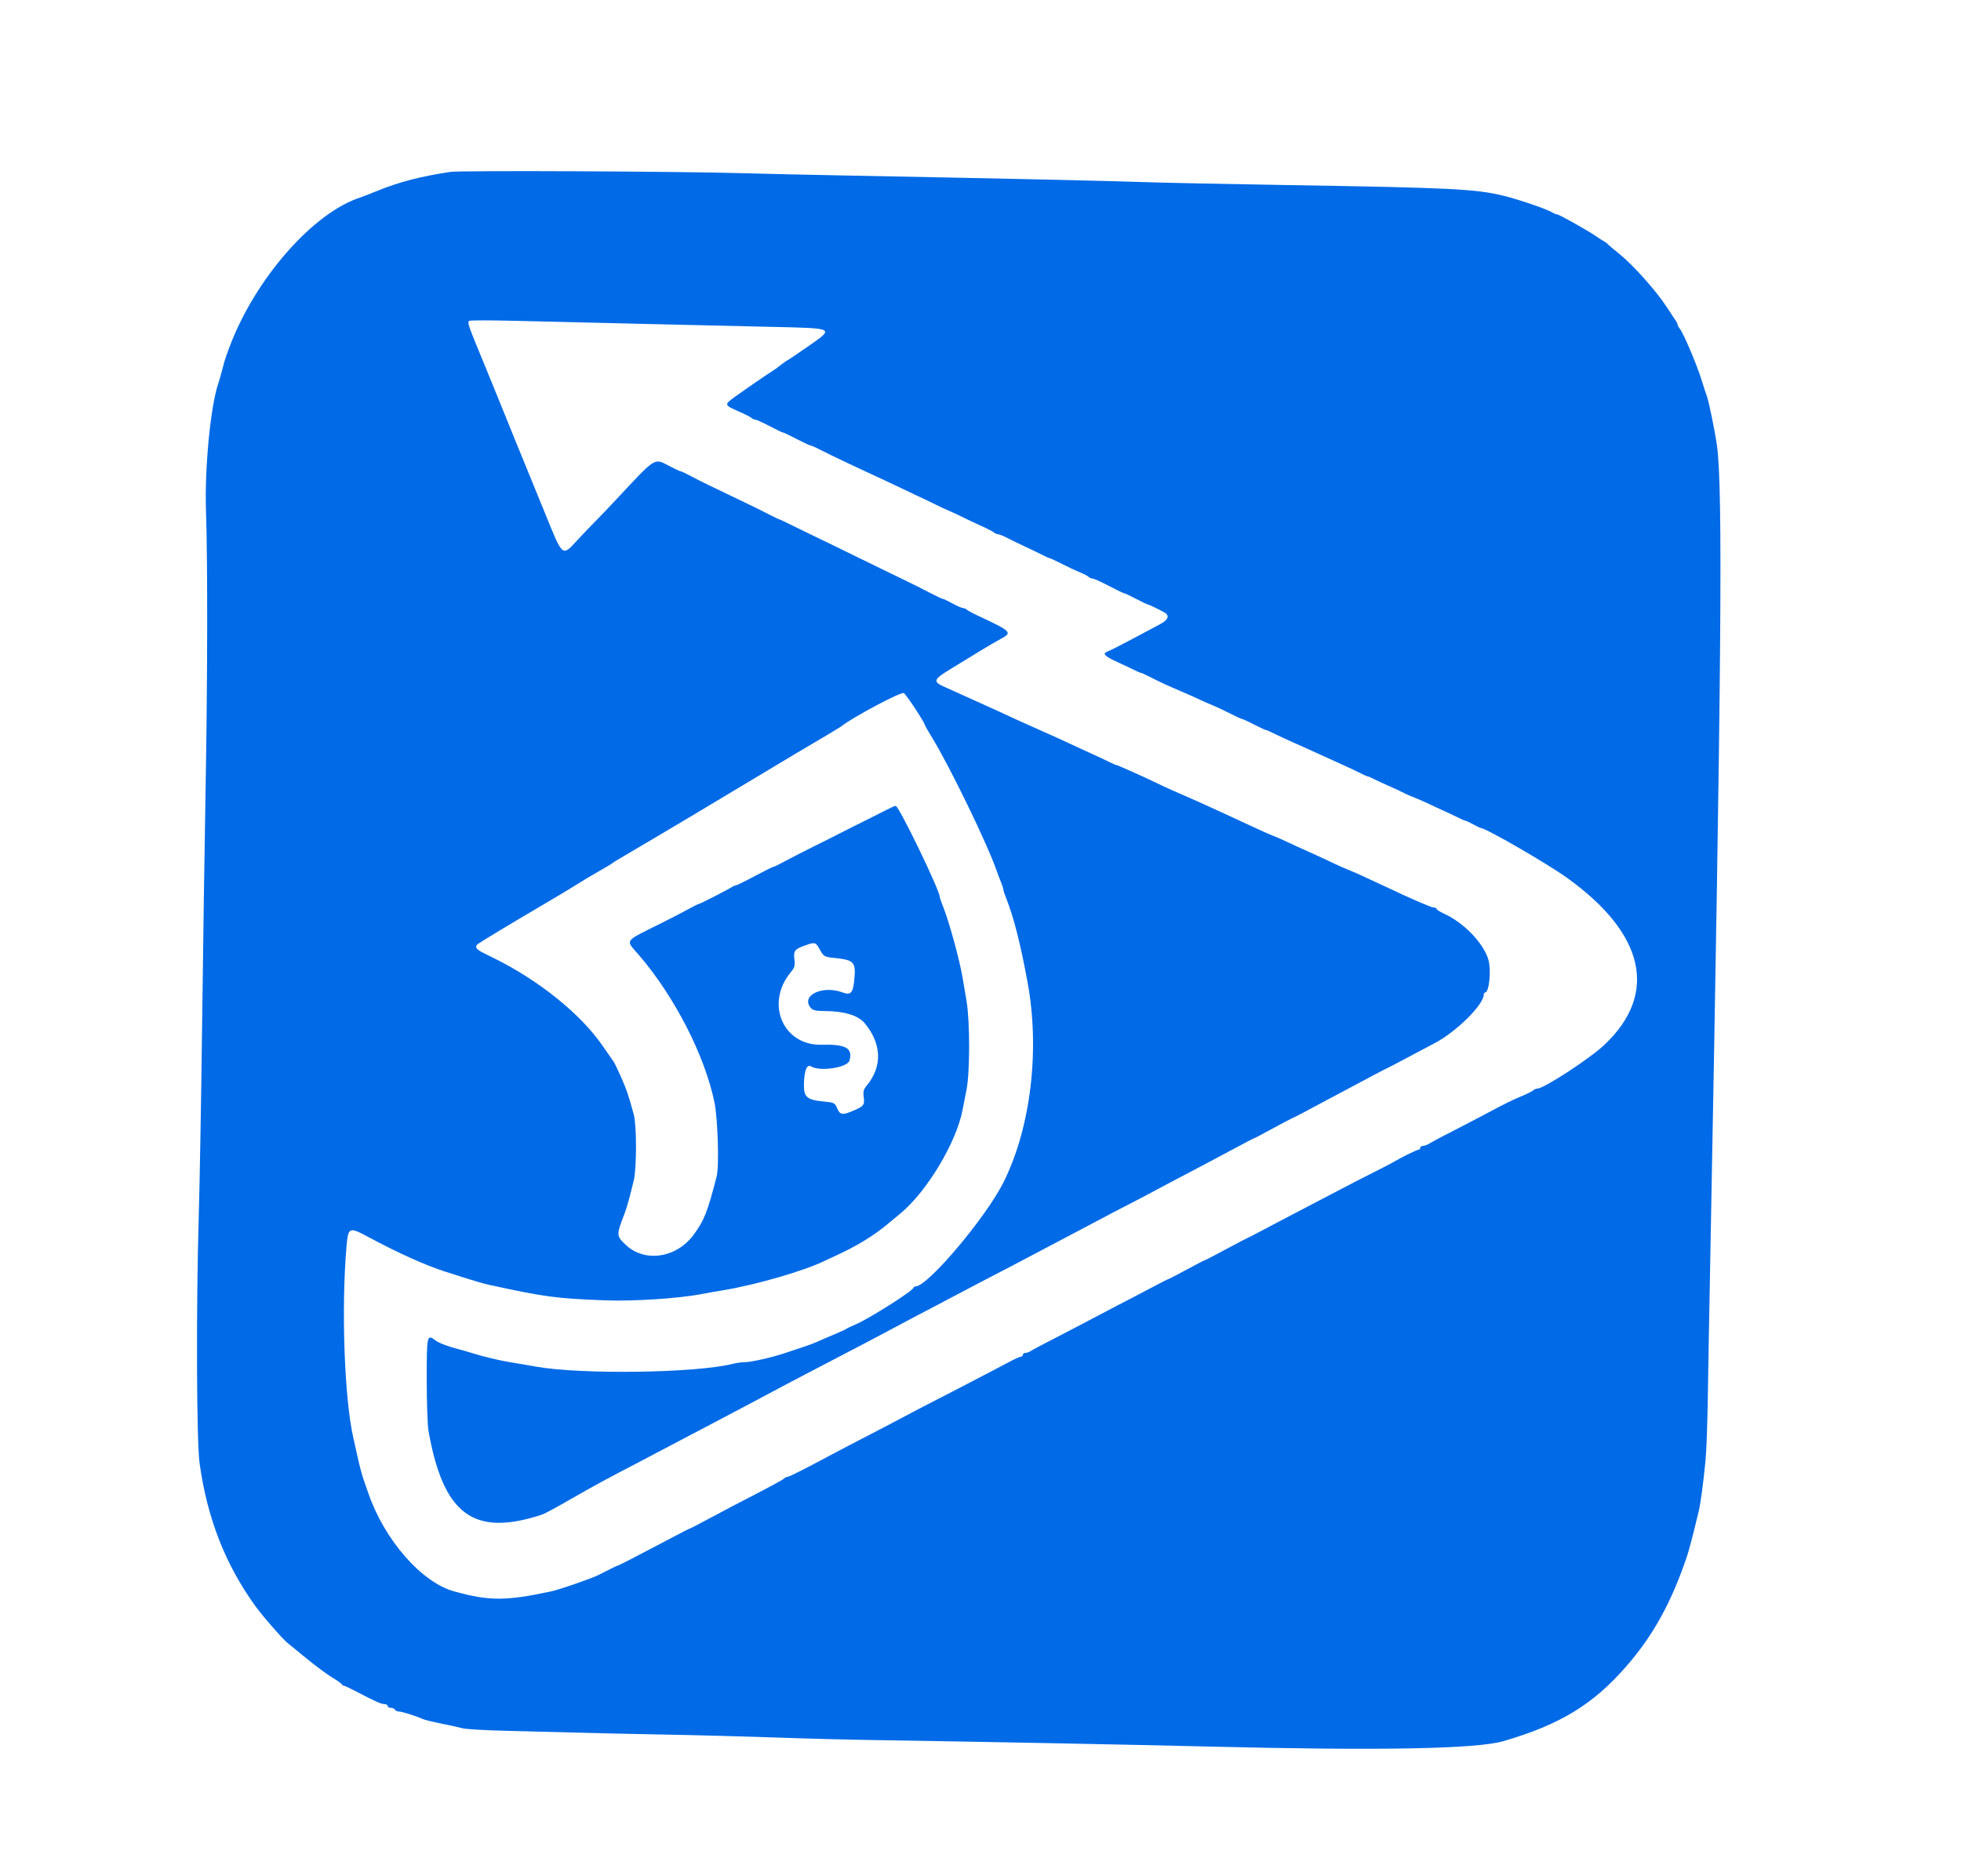
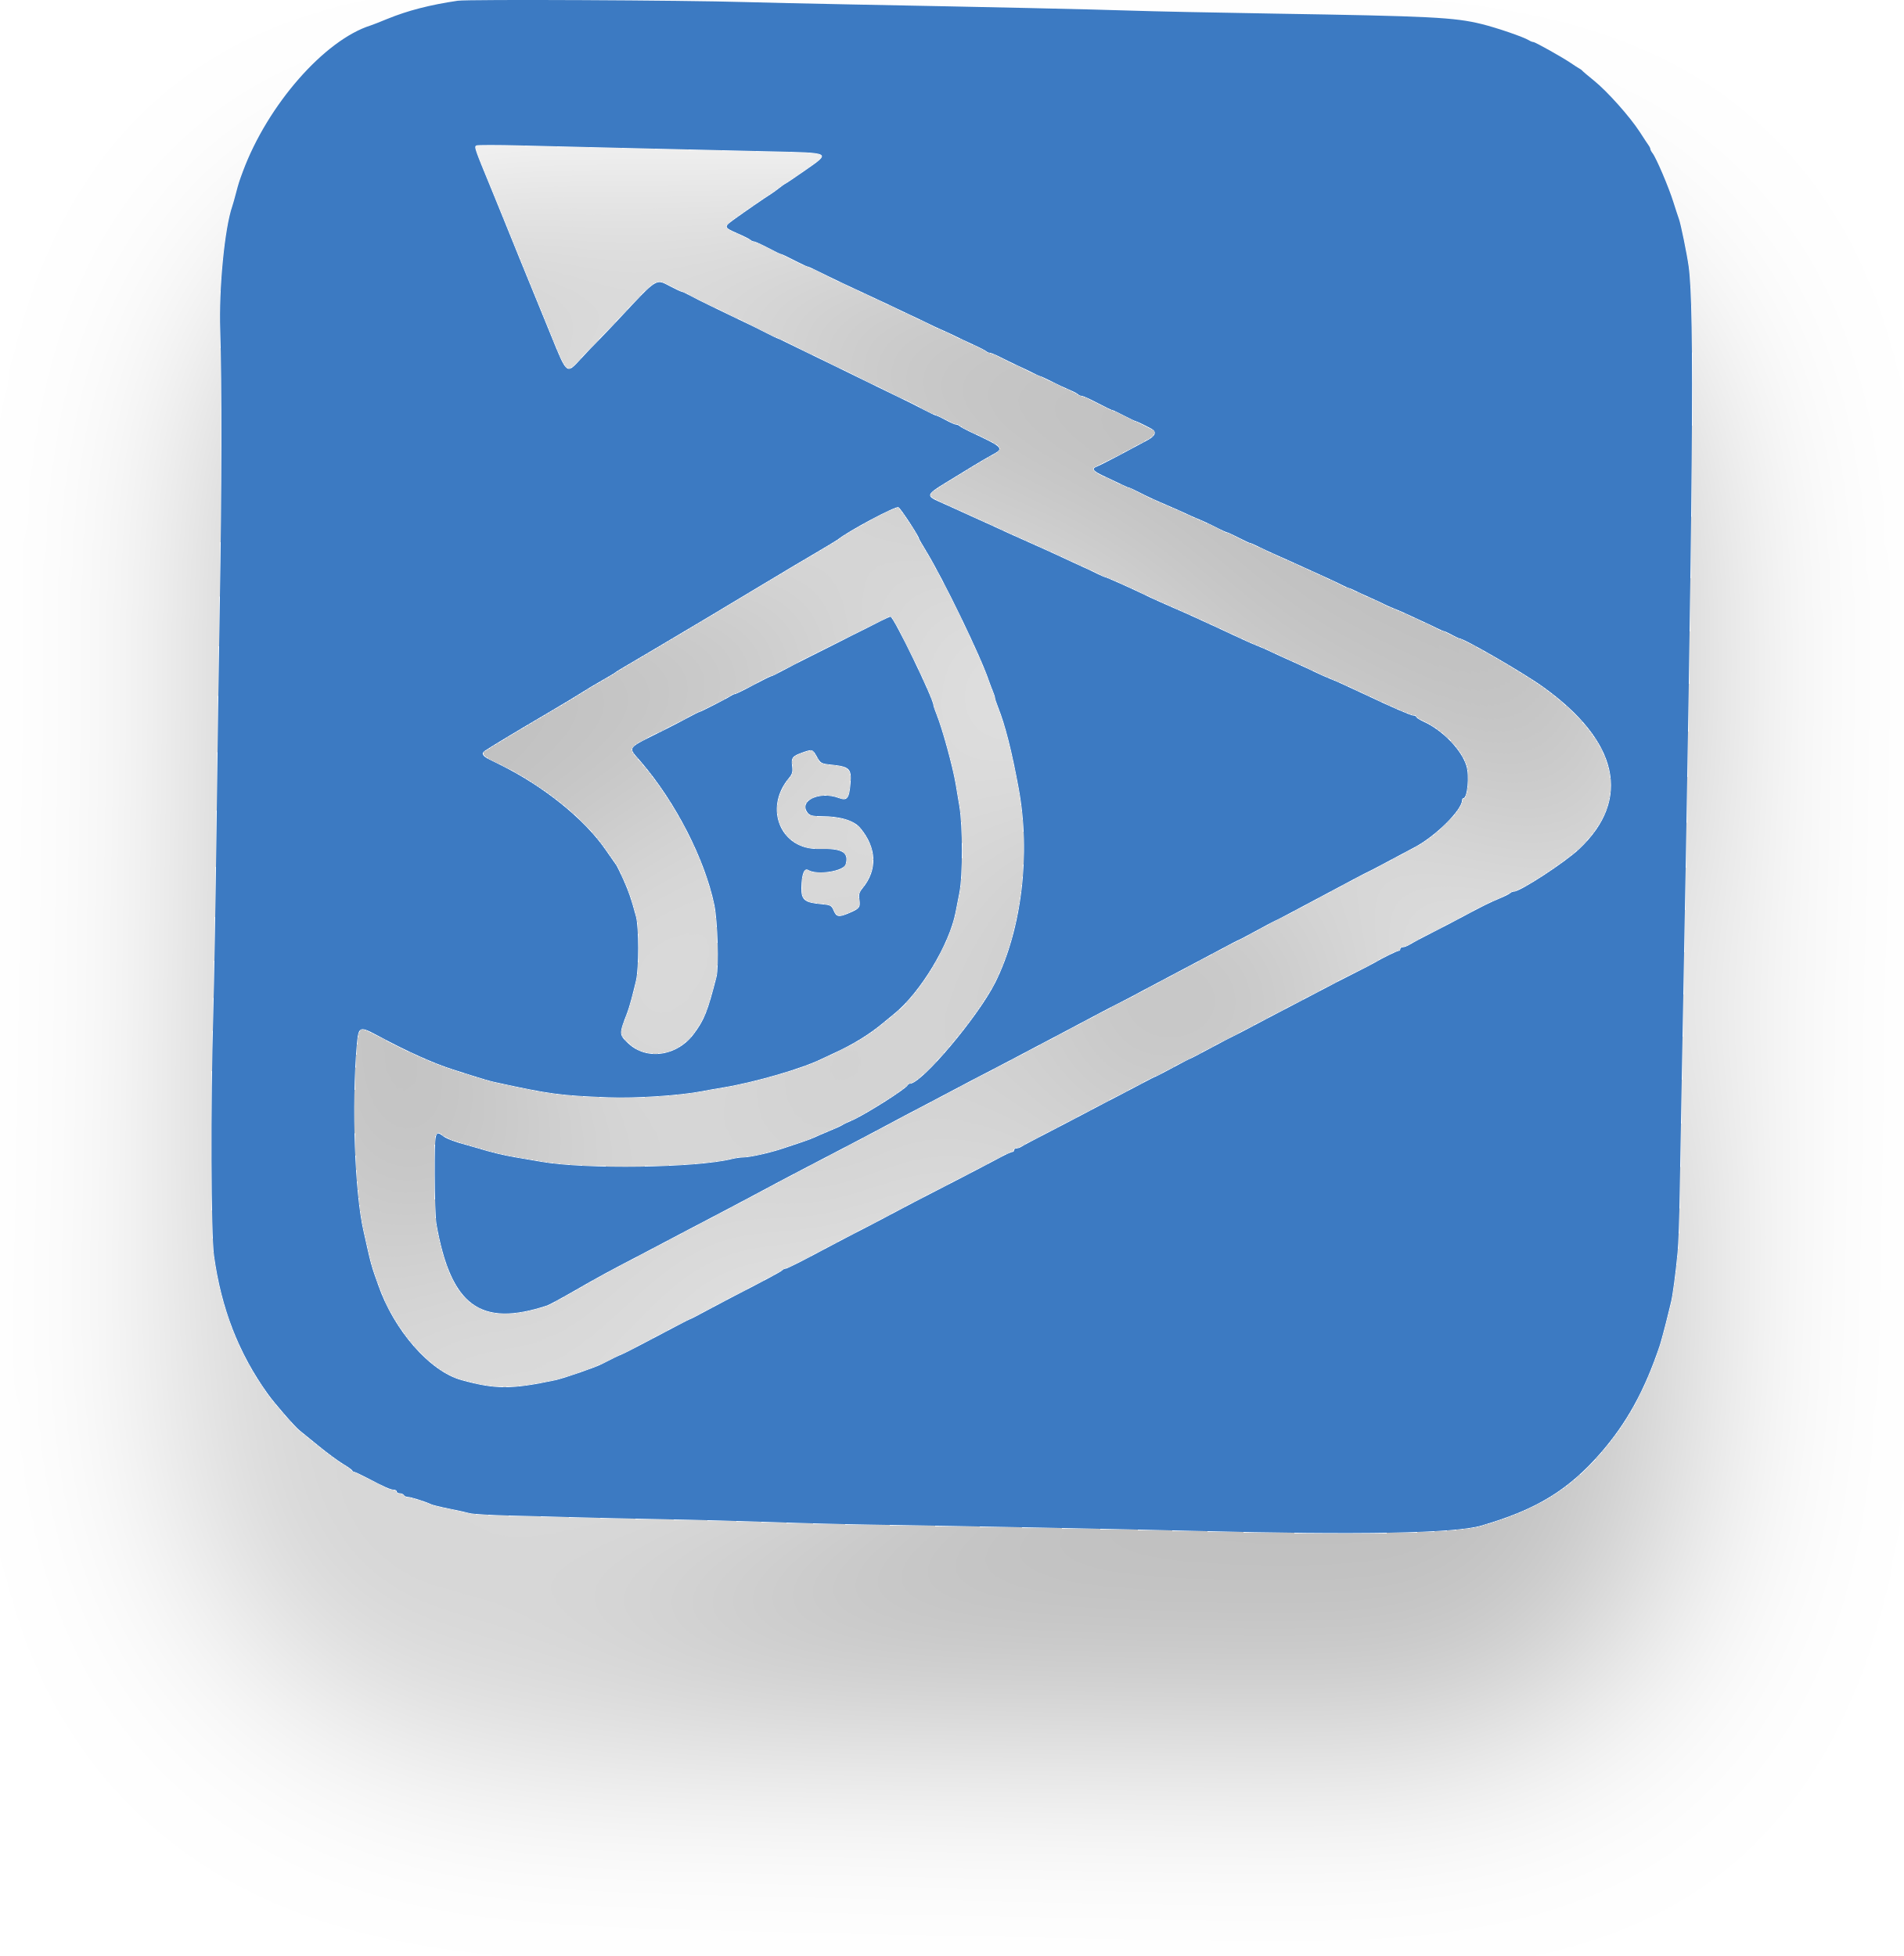
- <svg xmlns="http://www.w3.org/2000/svg" width="69" height="66" viewBox="0 0 69 66" fill="none">
-   <path fill-rule="evenodd" clip-rule="evenodd" d="M15.846 6.05C14.835 6.199 14.042 6.404 13.296 6.709C13.028 6.818 12.757 6.924 12.694 6.944C11.02 7.475 8.966 9.821 8.069 12.228C7.932 12.596 7.909 12.666 7.82 13.009C7.768 13.206 7.706 13.425 7.681 13.497C7.408 14.284 7.196 16.478 7.248 17.985C7.309 19.78 7.303 23.915 7.233 27.839C7.198 29.789 7.144 33.477 7.112 36.035C7.081 38.592 7.028 41.622 6.994 42.767C6.899 46.025 6.915 50.714 7.023 51.495C7.289 53.413 7.915 55.025 8.964 56.491C9.223 56.853 9.936 57.673 10.124 57.824C10.19 57.878 10.499 58.13 10.81 58.384C11.121 58.638 11.518 58.931 11.691 59.035C11.864 59.138 12.015 59.245 12.025 59.272C12.036 59.298 12.066 59.32 12.093 59.32C12.119 59.32 12.33 59.419 12.561 59.54C13.203 59.877 13.415 59.971 13.532 59.971C13.591 59.971 13.64 60 13.64 60.036C13.64 60.072 13.69 60.101 13.751 60.101C13.812 60.101 13.878 60.13 13.898 60.166C13.917 60.202 13.98 60.231 14.037 60.231C14.142 60.231 14.654 60.392 14.872 60.494C14.935 60.523 15.231 60.596 15.531 60.656C15.83 60.715 16.166 60.79 16.276 60.821C16.386 60.852 17.057 60.891 17.766 60.908C18.475 60.924 19.532 60.952 20.115 60.969C20.699 60.987 22.13 61.019 23.296 61.04C24.462 61.061 26.255 61.109 27.279 61.145C28.303 61.182 29.877 61.223 30.775 61.236C34.316 61.29 39.938 61.399 42.548 61.464C48.528 61.612 51.949 61.55 52.896 61.274C54.891 60.693 56.046 59.99 57.223 58.641C58.172 57.551 58.813 56.388 59.364 54.751C59.417 54.595 59.585 53.962 59.666 53.613C59.694 53.496 59.74 53.306 59.77 53.19C59.832 52.946 59.935 52.18 60.012 51.385C60.042 51.081 60.077 50.1 60.091 49.206C60.104 48.312 60.143 46.102 60.178 44.295C60.573 23.454 60.625 17.221 60.413 15.676C60.352 15.23 60.127 14.126 60.061 13.952C60.034 13.88 59.943 13.602 59.859 13.334C59.694 12.807 59.239 11.739 59.109 11.573C59.064 11.516 59.028 11.449 59.028 11.424C59.028 11.398 59.003 11.342 58.971 11.299C58.94 11.256 58.792 11.031 58.642 10.8C58.281 10.242 57.464 9.327 56.982 8.939C56.768 8.767 56.58 8.608 56.564 8.585C56.548 8.562 56.497 8.524 56.449 8.499C56.402 8.475 56.273 8.392 56.163 8.316C55.86 8.107 54.858 7.545 54.789 7.545C54.756 7.545 54.684 7.517 54.629 7.482C54.445 7.364 53.472 7.03 52.918 6.893C51.933 6.65 51.08 6.607 45.36 6.514C43.248 6.48 40.94 6.432 40.231 6.408C38.902 6.362 35.049 6.277 30.087 6.183C28.527 6.153 26.799 6.115 26.247 6.098C24.029 6.03 16.226 5.994 15.846 6.05ZM22.465 11.394C24.025 11.431 26.14 11.48 27.164 11.503C29.404 11.554 29.373 11.536 28.416 12.202C28.062 12.449 27.745 12.663 27.712 12.677C27.678 12.691 27.575 12.764 27.48 12.839C27.386 12.915 27.257 13.008 27.194 13.047C27.027 13.149 26.212 13.709 25.861 13.963C25.476 14.241 25.479 14.254 25.975 14.471C26.204 14.571 26.415 14.678 26.445 14.709C26.475 14.74 26.531 14.765 26.57 14.765C26.609 14.765 26.836 14.868 27.075 14.993C27.313 15.118 27.524 15.22 27.543 15.22C27.576 15.22 27.683 15.271 28.21 15.538C28.359 15.614 28.497 15.676 28.516 15.676C28.535 15.676 28.632 15.716 28.732 15.764C28.831 15.813 29.093 15.942 29.314 16.052C29.534 16.16 30.076 16.416 30.517 16.62C30.958 16.823 31.397 17.028 31.491 17.075C31.586 17.122 31.895 17.269 32.179 17.402C32.463 17.534 32.798 17.694 32.924 17.758C33.05 17.821 33.262 17.919 33.394 17.976C33.527 18.033 33.746 18.135 33.881 18.203C34.017 18.272 34.308 18.409 34.529 18.509C34.749 18.609 34.954 18.715 34.984 18.744C35.014 18.774 35.072 18.798 35.112 18.798C35.152 18.798 35.321 18.867 35.487 18.953C35.653 19.038 35.931 19.173 36.105 19.253C36.278 19.333 36.528 19.453 36.66 19.521C36.792 19.588 36.915 19.643 36.933 19.643C36.951 19.643 37.088 19.705 37.237 19.781C37.563 19.946 37.784 20.05 38.053 20.164C38.164 20.211 38.278 20.274 38.308 20.304C38.338 20.334 38.395 20.359 38.436 20.359C38.476 20.359 38.657 20.436 38.84 20.529C39.367 20.801 39.53 20.879 39.565 20.879C39.583 20.879 39.767 20.967 39.973 21.074C40.179 21.182 40.363 21.27 40.381 21.27C40.413 21.27 40.703 21.408 40.962 21.547C41.166 21.657 41.114 21.809 40.818 21.967C40.668 22.046 40.223 22.284 39.829 22.494C39.434 22.705 39.052 22.898 38.98 22.924C38.775 22.998 38.853 23.086 39.316 23.298C39.551 23.406 39.825 23.535 39.924 23.585C40.024 23.635 40.121 23.676 40.14 23.676C40.159 23.676 40.297 23.738 40.446 23.814C40.861 24.024 41.021 24.098 41.549 24.325C41.817 24.439 42.114 24.571 42.208 24.618C42.303 24.664 42.47 24.739 42.581 24.784C42.833 24.888 43.051 24.99 43.397 25.165C43.546 25.24 43.684 25.302 43.703 25.302C43.722 25.302 43.832 25.35 43.947 25.408C44.43 25.65 44.52 25.692 44.553 25.692C44.572 25.692 44.697 25.748 44.831 25.815C44.964 25.883 45.254 26.018 45.475 26.115C45.695 26.213 45.927 26.316 45.99 26.345C47.245 26.913 47.636 27.092 47.838 27.195C47.972 27.263 48.097 27.319 48.116 27.319C48.135 27.319 48.232 27.36 48.331 27.41C48.431 27.461 48.691 27.581 48.909 27.677C49.128 27.774 49.347 27.876 49.396 27.905C49.446 27.934 49.615 28.008 49.773 28.07C49.931 28.133 50.163 28.233 50.289 28.295C50.415 28.356 50.634 28.459 50.776 28.522C50.917 28.585 51.143 28.692 51.277 28.758C51.41 28.825 51.539 28.881 51.563 28.882C51.587 28.883 51.71 28.941 51.836 29.01C51.962 29.079 52.084 29.137 52.105 29.138C52.29 29.148 54.428 30.384 55.131 30.887C57.884 32.858 58.357 34.977 56.447 36.774C55.929 37.262 54.319 38.311 54.088 38.311C54.044 38.311 53.983 38.337 53.953 38.368C53.923 38.399 53.747 38.488 53.562 38.566C53.2 38.716 52.957 38.837 52.237 39.222C51.985 39.356 51.65 39.532 51.492 39.612C50.924 39.899 50.458 40.145 50.308 40.235C50.225 40.286 50.115 40.327 50.065 40.327C50.015 40.327 49.973 40.357 49.973 40.392C49.973 40.428 49.948 40.458 49.918 40.458C49.861 40.458 49.316 40.725 49.056 40.88C48.977 40.928 48.681 41.083 48.397 41.224C47.918 41.464 47.503 41.678 46.793 42.052C46.401 42.258 45.656 42.648 45.274 42.846C45.101 42.936 44.717 43.138 44.422 43.295C44.127 43.451 43.878 43.58 43.868 43.58C43.859 43.58 43.525 43.755 43.125 43.97C42.725 44.184 42.386 44.36 42.371 44.36C42.356 44.36 42.074 44.507 41.744 44.685C41.414 44.864 41.131 45.011 41.116 45.011C41.101 45.011 40.876 45.124 40.617 45.263C40.357 45.401 40.016 45.581 39.858 45.661C39.552 45.817 38.895 46.161 38.426 46.41C38.268 46.493 37.972 46.649 37.767 46.755C36.552 47.384 36.353 47.489 36.263 47.548C36.208 47.583 36.124 47.612 36.077 47.612C36.029 47.612 35.99 47.642 35.99 47.678C35.99 47.713 35.96 47.742 35.924 47.742C35.888 47.742 35.701 47.827 35.508 47.93C35.316 48.033 35.03 48.184 34.872 48.265C34.715 48.346 34.392 48.514 34.156 48.638C33.92 48.762 33.623 48.915 33.497 48.98C32.636 49.42 32.092 49.703 31.319 50.115C31.099 50.232 30.789 50.394 30.632 50.474C30.272 50.658 29.558 51.03 29.256 51.192C28.308 51.7 27.772 51.971 27.714 51.971C27.676 51.971 27.621 51.997 27.591 52.03C27.546 52.08 27.006 52.369 25.761 53.01C25.634 53.075 25.254 53.278 24.915 53.46C24.576 53.642 24.287 53.792 24.273 53.792C24.26 53.792 24.021 53.912 23.744 54.059C23.466 54.206 23.097 54.4 22.924 54.49C22.75 54.58 22.419 54.753 22.189 54.873C21.958 54.994 21.758 55.092 21.744 55.092C21.722 55.092 21.446 55.227 21.061 55.425C20.817 55.55 19.683 55.943 19.377 56.007C17.786 56.345 17.218 56.345 15.981 56.004C14.833 55.688 13.53 54.197 12.961 52.55C12.919 52.428 12.864 52.27 12.838 52.198C12.741 51.928 12.669 51.664 12.579 51.255C12.528 51.022 12.462 50.73 12.434 50.605C12.118 49.232 12.004 46.059 12.191 43.879C12.251 43.181 12.282 43.167 12.955 43.529C14.002 44.093 14.979 44.532 15.674 44.753C15.769 44.783 16.091 44.885 16.39 44.981C16.69 45.077 17.038 45.177 17.164 45.205C19.176 45.644 19.544 45.694 21.29 45.761C22.295 45.799 23.891 45.695 24.7 45.537C24.873 45.503 25.209 45.444 25.445 45.406C26.594 45.218 28.322 44.717 29.027 44.366C29.09 44.334 29.283 44.244 29.457 44.165C30.15 43.848 30.745 43.483 31.233 43.076C31.375 42.957 31.569 42.797 31.663 42.72C32.599 41.957 33.65 40.214 33.869 39.059C33.897 38.916 33.959 38.594 34.009 38.344C34.13 37.731 34.13 35.937 34.008 35.221C33.96 34.935 33.898 34.569 33.87 34.408C33.763 33.771 33.391 32.417 33.178 31.889C33.117 31.737 33.067 31.591 33.067 31.563C33.067 31.333 31.627 28.359 31.516 28.359C31.488 28.359 31.33 28.429 31.163 28.515C30.791 28.706 30.344 28.93 30.116 29.041C30.021 29.087 29.789 29.204 29.6 29.302C29.411 29.4 28.96 29.627 28.597 29.806C28.235 29.986 27.785 30.217 27.598 30.319C27.412 30.422 27.238 30.506 27.212 30.506C27.187 30.506 26.892 30.652 26.557 30.831C26.222 31.01 25.925 31.156 25.896 31.156C25.868 31.156 25.8 31.185 25.745 31.221C25.592 31.32 24.641 31.806 24.6 31.806C24.58 31.806 24.407 31.892 24.216 31.997C24.026 32.102 23.624 32.31 23.325 32.459C21.908 33.168 21.997 33.044 22.49 33.62C23.744 35.084 24.8 37.148 25.14 38.799C25.259 39.379 25.308 41.04 25.216 41.401C24.896 42.652 24.777 42.953 24.399 43.462C23.792 44.279 22.677 44.438 22.012 43.803C21.683 43.488 21.682 43.467 21.978 42.702C22.056 42.5 22.168 42.097 22.301 41.531C22.404 41.091 22.404 39.606 22.3 39.222C22.122 38.564 22.04 38.323 21.846 37.889C21.734 37.64 21.622 37.406 21.596 37.369C21.57 37.333 21.387 37.07 21.19 36.785C20.424 35.679 18.963 34.502 17.393 33.726C17.267 33.664 17.081 33.571 16.98 33.521C16.741 33.402 16.692 33.303 16.826 33.213C17.041 33.068 17.988 32.497 19.015 31.894C19.593 31.556 20.186 31.199 20.334 31.102C20.482 31.006 20.809 30.81 21.061 30.667C21.313 30.525 21.532 30.394 21.548 30.376C21.564 30.358 21.757 30.238 21.978 30.111C22.199 29.983 22.682 29.698 23.053 29.477C23.423 29.256 24.029 28.896 24.399 28.677C24.77 28.457 25.24 28.176 25.445 28.05C25.65 27.925 26.101 27.654 26.448 27.449C26.795 27.243 27.246 26.973 27.451 26.848C27.656 26.723 28.21 26.393 28.683 26.115C29.156 25.837 29.569 25.588 29.6 25.563C29.976 25.255 31.709 24.332 31.803 24.39C31.893 24.445 32.551 25.449 32.551 25.532C32.551 25.545 32.664 25.74 32.802 25.966C33.426 26.989 34.75 29.718 35.066 30.636C35.109 30.761 35.18 30.948 35.224 31.052C35.267 31.156 35.302 31.266 35.302 31.297C35.302 31.328 35.352 31.477 35.411 31.628C35.672 32.288 35.908 33.219 36.157 34.571C36.596 36.954 36.269 39.677 35.315 41.596C34.697 42.838 32.645 45.271 32.215 45.271C32.185 45.271 32.151 45.293 32.141 45.321C32.091 45.45 30.563 46.416 30.102 46.61C29.952 46.673 29.803 46.744 29.772 46.769C29.741 46.793 29.521 46.893 29.285 46.99C29.049 47.088 28.803 47.193 28.74 47.225C28.677 47.256 28.484 47.329 28.311 47.386C28.137 47.443 27.828 47.546 27.623 47.616C27.159 47.773 26.425 47.938 26.189 47.938C26.092 47.938 25.904 47.965 25.771 47.998C24.491 48.32 20.452 48.377 18.875 48.096C18.564 48.041 18.142 47.968 17.938 47.936C17.559 47.875 17.006 47.742 16.591 47.611C16.465 47.571 16.271 47.516 16.161 47.488C15.794 47.394 15.446 47.264 15.332 47.178C15.021 46.942 15.015 46.967 15.015 48.55C15.015 49.353 15.043 50.165 15.077 50.356C15.603 53.313 16.668 54.095 19.084 53.297C19.163 53.271 19.614 53.027 20.087 52.754C20.869 52.303 21.409 52.01 22.465 51.463C22.831 51.273 23.333 51.009 24.184 50.558C24.421 50.432 24.717 50.277 24.843 50.212C25.074 50.093 26.186 49.506 26.505 49.335C27.084 49.024 28.038 48.518 28.282 48.393C28.592 48.233 29.011 48.015 29.686 47.66C29.922 47.536 30.258 47.361 30.431 47.271C30.604 47.182 31.004 46.97 31.319 46.801C31.9 46.49 32.168 46.348 32.838 45.998C33.205 45.807 33.966 45.406 34.529 45.107C34.686 45.024 34.957 44.883 35.13 44.795C35.304 44.707 35.678 44.511 35.961 44.36C36.245 44.209 36.619 44.012 36.792 43.922C36.966 43.832 37.353 43.628 37.652 43.469C37.951 43.31 38.338 43.105 38.512 43.014C38.685 42.922 38.982 42.766 39.171 42.666C39.36 42.566 39.669 42.406 39.858 42.31C40.047 42.215 40.408 42.025 40.661 41.888C40.913 41.752 41.467 41.458 41.893 41.236C42.318 41.013 42.985 40.66 43.375 40.449C43.765 40.239 44.095 40.067 44.109 40.067C44.123 40.067 44.429 39.906 44.789 39.709C45.15 39.513 45.455 39.352 45.467 39.352C45.487 39.352 45.974 39.096 47.137 38.473C48.199 37.905 48.784 37.596 48.798 37.596C48.807 37.596 49.094 37.446 49.437 37.263C49.779 37.08 50.251 36.83 50.486 36.707C51.246 36.308 52.209 35.353 52.209 34.998C52.209 34.96 52.228 34.929 52.252 34.929C52.401 34.929 52.479 34.125 52.365 33.755C52.188 33.178 51.501 32.469 50.819 32.158C50.669 32.09 50.547 32.012 50.547 31.985C50.547 31.959 50.5 31.937 50.444 31.937C50.361 31.937 49.615 31.613 48.798 31.224C48.736 31.194 48.542 31.105 48.369 31.026C48.196 30.947 47.976 30.845 47.882 30.8C47.787 30.754 47.581 30.665 47.423 30.602C47.266 30.538 47.033 30.435 46.907 30.372C46.781 30.309 46.407 30.137 46.077 29.988C45.745 29.84 45.41 29.687 45.331 29.648C45.162 29.565 45.031 29.507 44.758 29.397C44.648 29.352 44.48 29.279 44.386 29.235C44.291 29.192 44.072 29.09 43.899 29.011C43.725 28.931 43.506 28.829 43.411 28.784C43.317 28.739 43.124 28.65 42.982 28.587C42.84 28.524 42.647 28.435 42.552 28.39C42.457 28.344 42.096 28.184 41.75 28.032C41.403 27.881 41.029 27.715 40.919 27.662C40.808 27.609 40.666 27.541 40.603 27.51C40.195 27.314 39.328 26.928 39.295 26.928C39.273 26.928 39.146 26.874 39.012 26.807C38.879 26.741 38.654 26.634 38.512 26.571C38.37 26.507 38.176 26.418 38.082 26.373C37.987 26.328 37.768 26.227 37.595 26.148C37.421 26.069 37.228 25.98 37.165 25.95C37.102 25.919 36.741 25.758 36.362 25.591C35.984 25.424 35.597 25.249 35.503 25.203C35.408 25.156 34.996 24.968 34.586 24.784C34.176 24.601 33.789 24.425 33.726 24.395C33.663 24.364 33.465 24.275 33.286 24.197C32.8 23.985 32.817 23.926 33.485 23.52C33.807 23.324 34.264 23.045 34.5 22.9C34.736 22.754 35.052 22.569 35.202 22.489C35.636 22.257 35.608 22.228 34.386 21.656C34.212 21.575 34.046 21.484 34.016 21.454C33.986 21.424 33.928 21.399 33.887 21.399C33.845 21.399 33.678 21.326 33.515 21.237C33.351 21.148 33.196 21.074 33.17 21.074C33.145 21.074 32.937 20.976 32.708 20.856C32.48 20.736 32.062 20.526 31.778 20.39C31.494 20.254 31.146 20.085 31.004 20.015C30.577 19.806 30.237 19.639 30.116 19.581C29.955 19.505 29.645 19.353 29.342 19.203C29.2 19.134 28.852 18.965 28.569 18.829C28.285 18.693 27.916 18.513 27.75 18.43C27.584 18.346 27.436 18.277 27.422 18.277C27.408 18.277 27.248 18.201 27.066 18.107C26.884 18.013 26.657 17.899 26.563 17.854C26.468 17.809 26.107 17.635 25.761 17.468C25.414 17.302 25.078 17.14 25.015 17.11C24.708 16.962 24.421 16.818 24.217 16.708C24.093 16.641 23.972 16.586 23.948 16.586C23.925 16.586 23.735 16.497 23.526 16.387C23.017 16.119 23.081 16.078 21.723 17.535C21.453 17.824 21.104 18.19 20.947 18.348C20.789 18.506 20.505 18.803 20.316 19.008C19.777 19.593 19.811 19.62 19.199 18.115C19.067 17.793 18.9 17.383 18.827 17.204C18.221 15.724 17.99 15.157 17.49 13.919C17.396 13.687 17.211 13.233 17.078 12.911C16.44 11.366 16.431 11.339 16.522 11.29C16.56 11.269 17.274 11.269 18.11 11.29C18.945 11.31 20.905 11.357 22.465 11.394ZM28.85 33.423C28.985 33.667 29 33.674 29.407 33.717C30.032 33.783 30.111 33.864 30.067 34.396C30.022 34.943 29.948 35.037 29.649 34.926C28.945 34.662 28.175 35.027 28.52 35.46C28.595 35.554 28.701 35.58 29.022 35.58C29.697 35.582 30.197 35.733 30.422 36.004C31.024 36.726 31.054 37.529 30.503 38.194C30.387 38.334 30.364 38.414 30.389 38.59C30.431 38.885 30.399 38.928 30.012 39.093C29.634 39.253 29.554 39.238 29.447 38.982C29.377 38.815 29.336 38.796 28.998 38.765C28.402 38.711 28.281 38.611 28.287 38.179C28.294 37.684 28.388 37.438 28.536 37.528C28.852 37.72 29.82 37.572 29.891 37.321C30.012 36.886 29.762 36.744 28.912 36.766C27.542 36.802 26.911 35.3 27.835 34.2C27.959 34.053 27.978 33.983 27.952 33.764C27.916 33.461 27.959 33.403 28.319 33.275C28.683 33.145 28.697 33.149 28.85 33.423Z" fill="#006AE7" />
+ <svg xmlns="http://www.w3.org/2000/svg" width="36" height="37" viewBox="0 0 36 37" fill="none">
+   <g filter="url(#filter0_d_316_303)">
+     <path fill-rule="evenodd" clip-rule="evenodd" d="M8.656 0.014C8.128 0.092 7.714 0.199 7.324 0.358C7.184 0.416 7.043 0.471 7.01 0.481C6.135 0.758 5.062 1.984 4.594 3.241C4.522 3.434 4.511 3.47 4.464 3.649C4.437 3.752 4.405 3.867 4.392 3.904C4.249 4.315 4.138 5.461 4.165 6.248C4.197 7.186 4.194 9.346 4.157 11.396C4.139 12.414 4.111 14.34 4.095 15.676C4.078 17.012 4.05 18.595 4.033 19.193C3.983 20.895 3.991 23.344 4.048 23.752C4.187 24.754 4.514 25.596 5.062 26.362C5.197 26.551 5.57 26.979 5.667 27.058C5.702 27.086 5.864 27.218 6.026 27.35C6.189 27.483 6.396 27.636 6.486 27.69C6.577 27.744 6.655 27.8 6.661 27.814C6.666 27.828 6.682 27.84 6.696 27.84C6.71 27.84 6.82 27.891 6.94 27.954C7.276 28.13 7.386 28.179 7.448 28.179C7.479 28.179 7.504 28.195 7.504 28.213C7.504 28.232 7.53 28.247 7.562 28.247C7.594 28.247 7.628 28.262 7.639 28.281C7.649 28.3 7.682 28.315 7.712 28.315C7.766 28.315 8.034 28.399 8.148 28.452C8.18 28.468 8.335 28.506 8.492 28.537C8.648 28.568 8.823 28.607 8.881 28.623C8.939 28.64 9.289 28.66 9.659 28.669C10.03 28.677 10.582 28.692 10.887 28.701C11.191 28.71 11.939 28.727 12.548 28.738C13.157 28.749 14.093 28.774 14.629 28.793C15.164 28.812 15.985 28.833 16.454 28.84C18.304 28.868 21.241 28.925 22.604 28.959C25.728 29.037 27.515 29.004 28.009 28.86C29.052 28.557 29.655 28.19 30.27 27.485C30.765 26.915 31.1 26.308 31.388 25.453C31.415 25.371 31.503 25.04 31.546 24.858C31.56 24.797 31.584 24.698 31.6 24.637C31.632 24.51 31.686 24.11 31.726 23.695C31.742 23.536 31.76 23.023 31.767 22.556C31.774 22.089 31.795 20.935 31.813 19.991C32.02 9.105 32.046 5.849 31.936 5.042C31.904 4.809 31.786 4.233 31.752 4.142C31.738 4.104 31.69 3.959 31.646 3.819C31.56 3.543 31.322 2.986 31.254 2.899C31.231 2.87 31.212 2.834 31.212 2.821C31.212 2.808 31.199 2.778 31.183 2.756C31.166 2.733 31.089 2.616 31.011 2.495C30.822 2.204 30.395 1.726 30.143 1.523C30.032 1.433 29.933 1.35 29.925 1.338C29.917 1.327 29.89 1.306 29.865 1.294C29.841 1.281 29.773 1.238 29.716 1.198C29.557 1.089 29.034 0.795 28.998 0.795C28.981 0.795 28.943 0.78 28.915 0.762C28.818 0.701 28.31 0.526 28.021 0.455C27.506 0.328 27.061 0.305 24.073 0.257C22.97 0.239 21.764 0.214 21.394 0.201C20.699 0.177 18.687 0.133 16.095 0.084C15.28 0.068 14.378 0.048 14.09 0.039C12.931 0.004 8.855 -0.015 8.656 0.014ZM12.114 2.806C12.929 2.825 14.033 2.851 14.568 2.863C15.739 2.889 15.722 2.88 15.222 3.228C15.037 3.357 14.872 3.468 14.854 3.476C14.837 3.483 14.783 3.521 14.734 3.561C14.684 3.6 14.617 3.649 14.584 3.669C14.497 3.722 14.071 4.015 13.888 4.148C13.687 4.293 13.688 4.3 13.947 4.413C14.067 4.465 14.177 4.521 14.193 4.537C14.209 4.553 14.238 4.566 14.258 4.566C14.278 4.566 14.397 4.62 14.522 4.685C14.646 4.751 14.756 4.804 14.766 4.804C14.784 4.804 14.839 4.831 15.115 4.97C15.193 5.01 15.265 5.042 15.275 5.042C15.285 5.042 15.335 5.063 15.387 5.089C15.439 5.114 15.576 5.181 15.691 5.238C15.806 5.295 16.089 5.429 16.32 5.535C16.55 5.642 16.779 5.749 16.829 5.773C16.878 5.798 17.04 5.874 17.188 5.944C17.336 6.013 17.511 6.097 17.577 6.13C17.643 6.163 17.753 6.214 17.823 6.244C17.892 6.273 18.006 6.327 18.077 6.362C18.148 6.398 18.3 6.47 18.415 6.522C18.53 6.574 18.638 6.63 18.653 6.645C18.669 6.66 18.699 6.673 18.72 6.673C18.741 6.673 18.829 6.709 18.916 6.754C19.003 6.798 19.148 6.869 19.238 6.911C19.329 6.952 19.46 7.015 19.529 7.05C19.598 7.086 19.662 7.115 19.671 7.115C19.68 7.115 19.752 7.147 19.83 7.186C20 7.273 20.116 7.327 20.256 7.387C20.314 7.411 20.374 7.444 20.389 7.46C20.405 7.475 20.435 7.488 20.456 7.488C20.477 7.488 20.572 7.528 20.667 7.577C20.942 7.719 21.027 7.76 21.046 7.76C21.055 7.76 21.151 7.806 21.259 7.862C21.367 7.918 21.463 7.964 21.472 7.964C21.489 7.964 21.641 8.037 21.775 8.109C21.882 8.166 21.855 8.246 21.7 8.328C21.622 8.37 21.39 8.494 21.184 8.604C20.977 8.714 20.778 8.815 20.74 8.828C20.633 8.867 20.674 8.913 20.916 9.023C21.039 9.08 21.182 9.148 21.234 9.174C21.285 9.2 21.336 9.221 21.346 9.221C21.356 9.221 21.428 9.253 21.506 9.293C21.723 9.403 21.806 9.441 22.082 9.56C22.222 9.62 22.377 9.689 22.427 9.713C22.476 9.737 22.563 9.776 22.621 9.8C22.753 9.854 22.867 9.907 23.047 9.999C23.125 10.038 23.197 10.07 23.207 10.07C23.218 10.07 23.275 10.095 23.335 10.126C23.587 10.252 23.634 10.274 23.651 10.274C23.661 10.274 23.727 10.303 23.796 10.338C23.866 10.374 24.017 10.444 24.133 10.495C24.248 10.546 24.369 10.6 24.402 10.615C25.057 10.912 25.262 11.005 25.367 11.059C25.437 11.095 25.502 11.124 25.512 11.124C25.522 11.124 25.573 11.145 25.625 11.172C25.677 11.198 25.813 11.261 25.927 11.311C26.041 11.361 26.155 11.415 26.181 11.43C26.207 11.445 26.296 11.484 26.378 11.516C26.46 11.549 26.581 11.602 26.647 11.634C26.713 11.666 26.828 11.719 26.902 11.752C26.976 11.785 27.094 11.841 27.163 11.876C27.233 11.911 27.301 11.94 27.313 11.94C27.326 11.941 27.39 11.971 27.456 12.007C27.521 12.043 27.585 12.073 27.596 12.074C27.693 12.079 28.81 12.725 29.177 12.988C30.615 14.017 30.862 15.124 29.864 16.063C29.593 16.317 28.752 16.866 28.632 16.866C28.609 16.866 28.577 16.879 28.562 16.895C28.546 16.912 28.454 16.958 28.357 16.998C28.168 17.077 28.041 17.14 27.665 17.341C27.533 17.412 27.358 17.503 27.276 17.545C26.979 17.695 26.736 17.823 26.658 17.871C26.614 17.897 26.557 17.919 26.53 17.919C26.504 17.919 26.483 17.934 26.483 17.953C26.483 17.971 26.47 17.987 26.454 17.987C26.424 17.987 26.139 18.126 26.003 18.208C25.962 18.232 25.807 18.313 25.659 18.387C25.409 18.512 25.192 18.624 24.821 18.82C24.617 18.927 24.227 19.131 24.028 19.234C23.937 19.281 23.737 19.387 23.583 19.469C23.429 19.55 23.299 19.617 23.294 19.617C23.289 19.617 23.114 19.709 22.905 19.821C22.697 19.933 22.52 20.025 22.512 20.025C22.504 20.025 22.357 20.102 22.184 20.195C22.012 20.288 21.864 20.365 21.856 20.365C21.848 20.365 21.731 20.424 21.595 20.497C21.46 20.569 21.282 20.663 21.199 20.705C21.039 20.786 20.696 20.966 20.451 21.096C20.369 21.139 20.214 21.221 20.107 21.276C19.472 21.605 19.368 21.66 19.321 21.69C19.293 21.709 19.249 21.724 19.224 21.724C19.199 21.724 19.179 21.739 19.179 21.758C19.179 21.777 19.163 21.792 19.144 21.792C19.125 21.792 19.027 21.836 18.927 21.89C18.827 21.944 18.677 22.022 18.595 22.065C18.512 22.107 18.344 22.195 18.221 22.26C18.097 22.324 17.942 22.405 17.876 22.438C17.427 22.668 17.142 22.816 16.739 23.031C16.624 23.093 16.462 23.177 16.38 23.219C16.192 23.315 15.819 23.509 15.661 23.594C15.166 23.859 14.886 24 14.856 24C14.836 24 14.807 24.014 14.792 24.032C14.768 24.058 14.486 24.209 13.835 24.544C13.769 24.578 13.57 24.683 13.393 24.778C13.216 24.874 13.066 24.952 13.058 24.952C13.051 24.952 12.927 25.014 12.782 25.091C12.637 25.168 12.444 25.269 12.353 25.317C12.263 25.364 12.09 25.454 11.97 25.517C11.849 25.58 11.744 25.631 11.737 25.631C11.726 25.631 11.582 25.701 11.38 25.805C11.253 25.87 10.661 26.075 10.501 26.109C9.67 26.285 9.373 26.285 8.727 26.107C8.127 25.942 7.447 25.163 7.15 24.303C7.128 24.239 7.099 24.157 7.085 24.119C7.035 23.978 6.997 23.84 6.95 23.627C6.923 23.505 6.889 23.352 6.874 23.287C6.709 22.57 6.649 20.913 6.747 19.774C6.779 19.409 6.795 19.402 7.147 19.591C7.693 19.885 8.203 20.115 8.567 20.23C8.616 20.246 8.784 20.3 8.941 20.349C9.097 20.399 9.279 20.452 9.345 20.466C10.396 20.696 10.588 20.722 11.5 20.757C12.025 20.777 12.859 20.722 13.281 20.64C13.372 20.622 13.547 20.591 13.671 20.571C14.271 20.473 15.173 20.211 15.541 20.028C15.574 20.012 15.675 19.965 15.766 19.923C16.128 19.758 16.439 19.567 16.694 19.354C16.768 19.292 16.869 19.209 16.919 19.169C17.407 18.77 17.956 17.86 18.071 17.256C18.085 17.181 18.118 17.013 18.144 16.883C18.207 16.562 18.207 15.626 18.143 15.252C18.118 15.102 18.086 14.911 18.072 14.827C18.015 14.494 17.821 13.787 17.71 13.511C17.678 13.432 17.652 13.355 17.652 13.341C17.652 13.22 16.9 11.667 16.841 11.667C16.827 11.667 16.744 11.704 16.657 11.748C16.463 11.848 16.23 11.965 16.11 12.023C16.061 12.047 15.94 12.109 15.841 12.16C15.742 12.211 15.506 12.329 15.317 12.423C15.128 12.517 14.893 12.637 14.795 12.691C14.698 12.745 14.607 12.789 14.594 12.789C14.58 12.789 14.426 12.865 14.251 12.958C14.076 13.052 13.921 13.128 13.906 13.128C13.891 13.128 13.856 13.143 13.827 13.162C13.748 13.214 13.25 13.468 13.229 13.468C13.219 13.468 13.129 13.513 13.029 13.567C12.929 13.622 12.719 13.731 12.563 13.809C11.823 14.179 11.87 14.114 12.127 14.415C12.782 15.18 13.333 16.258 13.511 17.12C13.573 17.423 13.599 18.291 13.551 18.479C13.384 19.133 13.322 19.29 13.124 19.556C12.807 19.983 12.225 20.066 11.877 19.734C11.705 19.57 11.705 19.559 11.86 19.159C11.9 19.054 11.958 18.843 12.028 18.547C12.082 18.318 12.082 17.542 12.028 17.341C11.935 16.998 11.892 16.872 11.791 16.645C11.732 16.515 11.673 16.393 11.66 16.373C11.646 16.355 11.551 16.217 11.448 16.069C11.047 15.491 10.284 14.876 9.465 14.47C9.399 14.438 9.302 14.39 9.249 14.363C9.124 14.301 9.098 14.25 9.168 14.203C9.28 14.127 9.775 13.829 10.312 13.514C10.614 13.337 10.923 13.151 11.001 13.1C11.078 13.05 11.249 12.947 11.38 12.873C11.512 12.798 11.627 12.73 11.635 12.721C11.643 12.711 11.744 12.649 11.86 12.582C11.975 12.515 12.227 12.366 12.421 12.251C12.614 12.136 12.931 11.947 13.124 11.833C13.318 11.719 13.563 11.571 13.671 11.506C13.777 11.441 14.013 11.299 14.194 11.192C14.376 11.084 14.611 10.943 14.718 10.878C14.825 10.812 15.115 10.64 15.362 10.495C15.609 10.35 15.824 10.22 15.841 10.207C16.037 10.046 16.942 9.564 16.992 9.594C17.039 9.622 17.382 10.147 17.382 10.19C17.382 10.197 17.441 10.299 17.513 10.417C17.839 10.952 18.531 12.377 18.696 12.856C18.718 12.922 18.756 13.02 18.778 13.074C18.801 13.128 18.819 13.186 18.819 13.202C18.819 13.218 18.845 13.296 18.876 13.375C19.013 13.719 19.136 14.206 19.266 14.912C19.495 16.157 19.324 17.579 18.826 18.581C18.503 19.23 17.431 20.501 17.207 20.501C17.191 20.501 17.173 20.513 17.168 20.527C17.142 20.595 16.344 21.099 16.103 21.2C16.025 21.233 15.947 21.27 15.931 21.283C15.914 21.296 15.8 21.348 15.676 21.399C15.553 21.45 15.425 21.505 15.392 21.522C15.359 21.538 15.258 21.576 15.167 21.606C15.077 21.636 14.915 21.689 14.808 21.726C14.566 21.808 14.182 21.894 14.059 21.894C14.008 21.894 13.91 21.908 13.841 21.925C13.172 22.093 11.062 22.123 10.239 21.977C10.076 21.948 9.856 21.91 9.749 21.893C9.551 21.861 9.262 21.792 9.046 21.723C8.98 21.703 8.879 21.674 8.821 21.659C8.629 21.61 8.448 21.542 8.388 21.497C8.225 21.374 8.222 21.387 8.222 22.214C8.222 22.633 8.237 23.057 8.255 23.157C8.53 24.702 9.086 25.11 10.348 24.694C10.389 24.68 10.625 24.552 10.872 24.41C11.28 24.174 11.562 24.021 12.114 23.735C12.305 23.636 12.567 23.498 13.012 23.262C13.136 23.197 13.29 23.116 13.356 23.082C13.477 23.02 14.057 22.713 14.224 22.624C14.526 22.461 15.025 22.197 15.152 22.132C15.314 22.048 15.533 21.934 15.886 21.749C16.009 21.684 16.184 21.593 16.275 21.546C16.365 21.499 16.574 21.388 16.739 21.3C17.042 21.137 17.182 21.064 17.532 20.881C17.724 20.781 18.121 20.571 18.415 20.415C18.498 20.372 18.639 20.298 18.73 20.252C18.82 20.206 19.015 20.104 19.164 20.025C19.312 19.947 19.507 19.843 19.598 19.796C19.688 19.749 19.89 19.643 20.047 19.56C20.203 19.476 20.405 19.369 20.496 19.322C20.586 19.274 20.741 19.193 20.84 19.14C20.939 19.088 21.1 19.004 21.199 18.955C21.298 18.905 21.486 18.806 21.618 18.734C21.75 18.663 22.04 18.509 22.262 18.393C22.484 18.277 22.832 18.092 23.036 17.983C23.24 17.873 23.412 17.783 23.419 17.783C23.427 17.783 23.587 17.699 23.775 17.596C23.963 17.493 24.123 17.409 24.129 17.409C24.139 17.409 24.393 17.275 25.001 16.95C25.556 16.653 25.861 16.492 25.869 16.492C25.874 16.492 26.024 16.414 26.203 16.318C26.381 16.223 26.628 16.092 26.75 16.027C27.147 15.819 27.65 15.32 27.65 15.135C27.65 15.115 27.66 15.099 27.673 15.099C27.751 15.099 27.791 14.679 27.732 14.486C27.639 14.184 27.281 13.814 26.924 13.652C26.846 13.616 26.782 13.575 26.782 13.561C26.782 13.547 26.758 13.536 26.728 13.536C26.685 13.536 26.295 13.367 25.869 13.164C25.836 13.148 25.735 13.101 25.645 13.06C25.554 13.019 25.439 12.966 25.39 12.942C25.341 12.918 25.233 12.872 25.151 12.839C25.068 12.806 24.947 12.752 24.881 12.719C24.815 12.686 24.62 12.596 24.447 12.518C24.274 12.441 24.099 12.361 24.058 12.341C23.97 12.297 23.901 12.267 23.759 12.209C23.701 12.186 23.613 12.148 23.564 12.125C23.515 12.102 23.4 12.049 23.31 12.008C23.219 11.966 23.105 11.913 23.055 11.889C23.006 11.866 22.905 11.819 22.831 11.786C22.756 11.753 22.655 11.707 22.606 11.683C22.557 11.659 22.368 11.575 22.187 11.497C22.006 11.418 21.811 11.331 21.753 11.303C21.695 11.275 21.621 11.24 21.588 11.224C21.375 11.121 20.922 10.92 20.905 10.92C20.893 10.92 20.827 10.891 20.757 10.857C20.688 10.822 20.57 10.766 20.496 10.733C20.422 10.7 20.32 10.653 20.271 10.63C20.222 10.606 20.107 10.553 20.017 10.512C19.926 10.471 19.825 10.424 19.792 10.409C19.759 10.393 19.571 10.309 19.373 10.221C19.176 10.134 18.974 10.043 18.924 10.018C18.875 9.994 18.659 9.896 18.445 9.8C18.231 9.704 18.029 9.612 17.996 9.596C17.963 9.581 17.86 9.534 17.766 9.493C17.512 9.382 17.521 9.352 17.87 9.139C18.038 9.037 18.277 8.891 18.4 8.815C18.524 8.739 18.689 8.643 18.767 8.601C18.994 8.48 18.979 8.465 18.34 8.166C18.25 8.123 18.163 8.076 18.147 8.06C18.132 8.045 18.101 8.032 18.08 8.032C18.058 8.032 17.971 7.994 17.886 7.947C17.8 7.9 17.719 7.862 17.706 7.862C17.692 7.862 17.584 7.811 17.464 7.748C17.345 7.685 17.127 7.576 16.978 7.505C16.83 7.433 16.648 7.345 16.574 7.309C16.351 7.199 16.174 7.113 16.11 7.082C16.026 7.042 15.864 6.963 15.706 6.885C15.632 6.848 15.45 6.76 15.302 6.689C15.154 6.618 14.961 6.524 14.875 6.481C14.788 6.437 14.71 6.401 14.703 6.401C14.696 6.401 14.612 6.361 14.517 6.312C14.422 6.263 14.304 6.204 14.254 6.18C14.205 6.156 14.016 6.066 13.835 5.979C13.654 5.891 13.479 5.807 13.446 5.791C13.286 5.714 13.136 5.639 13.029 5.581C12.964 5.546 12.901 5.518 12.889 5.518C12.877 5.518 12.777 5.471 12.668 5.414C12.402 5.274 12.436 5.252 11.726 6.013C11.585 6.164 11.403 6.355 11.321 6.438C11.238 6.52 11.09 6.675 10.991 6.783C10.71 7.088 10.728 7.103 10.408 6.316C10.339 6.148 10.252 5.934 10.214 5.841C9.897 5.067 9.776 4.771 9.515 4.125C9.466 4.003 9.369 3.766 9.3 3.598C8.967 2.791 8.962 2.777 9.01 2.751C9.029 2.74 9.403 2.74 9.839 2.751C10.275 2.762 11.299 2.786 12.114 2.806ZM15.449 14.312C15.52 14.44 15.527 14.444 15.74 14.466C16.067 14.501 16.108 14.543 16.085 14.82C16.061 15.106 16.022 15.155 15.866 15.097C15.499 14.959 15.096 15.15 15.277 15.376C15.316 15.425 15.371 15.439 15.539 15.439C15.892 15.44 16.152 15.519 16.27 15.661C16.585 16.038 16.6 16.457 16.312 16.804C16.252 16.878 16.24 16.919 16.253 17.011C16.275 17.165 16.258 17.188 16.056 17.274C15.858 17.358 15.817 17.349 15.761 17.216C15.724 17.129 15.703 17.119 15.526 17.103C15.215 17.075 15.152 17.022 15.155 16.797C15.159 16.538 15.208 16.41 15.285 16.456C15.45 16.557 15.956 16.48 15.993 16.348C16.056 16.121 15.926 16.047 15.482 16.059C14.766 16.077 14.436 15.293 14.919 14.718C14.983 14.641 14.993 14.604 14.98 14.49C14.961 14.332 14.984 14.302 15.171 14.235C15.362 14.167 15.369 14.169 15.449 14.312Z" fill="#3C7AC2" />
+   </g>
+   <defs>
+     <filter id="filter0_d_316_303" x="0" y="0" width="36" height="37" filterUnits="userSpaceOnUse" color-interpolation-filters="sRGB">
+       <feFlood flood-opacity="0" result="BackgroundImageFix" />
+       <feColorMatrix in="SourceAlpha" type="matrix" values="0 0 0 0 0 0 0 0 0 0 0 0 0 0 0 0 0 0 127 0" result="hardAlpha" />
+       <feOffset dy="4" />
+       <feGaussianBlur stdDeviation="2" />
+       <feComposite in2="hardAlpha" operator="out" />
+       <feColorMatrix type="matrix" values="0 0 0 0 0 0 0 0 0 0 0 0 0 0 0 0 0 0 0.25 0" />
+       <feBlend mode="normal" in2="BackgroundImageFix" result="effect1_dropShadow_316_303" />
+       <feBlend mode="normal" in="SourceGraphic" in2="effect1_dropShadow_316_303" result="shape" />
+     </filter>
+   </defs>
</svg>
